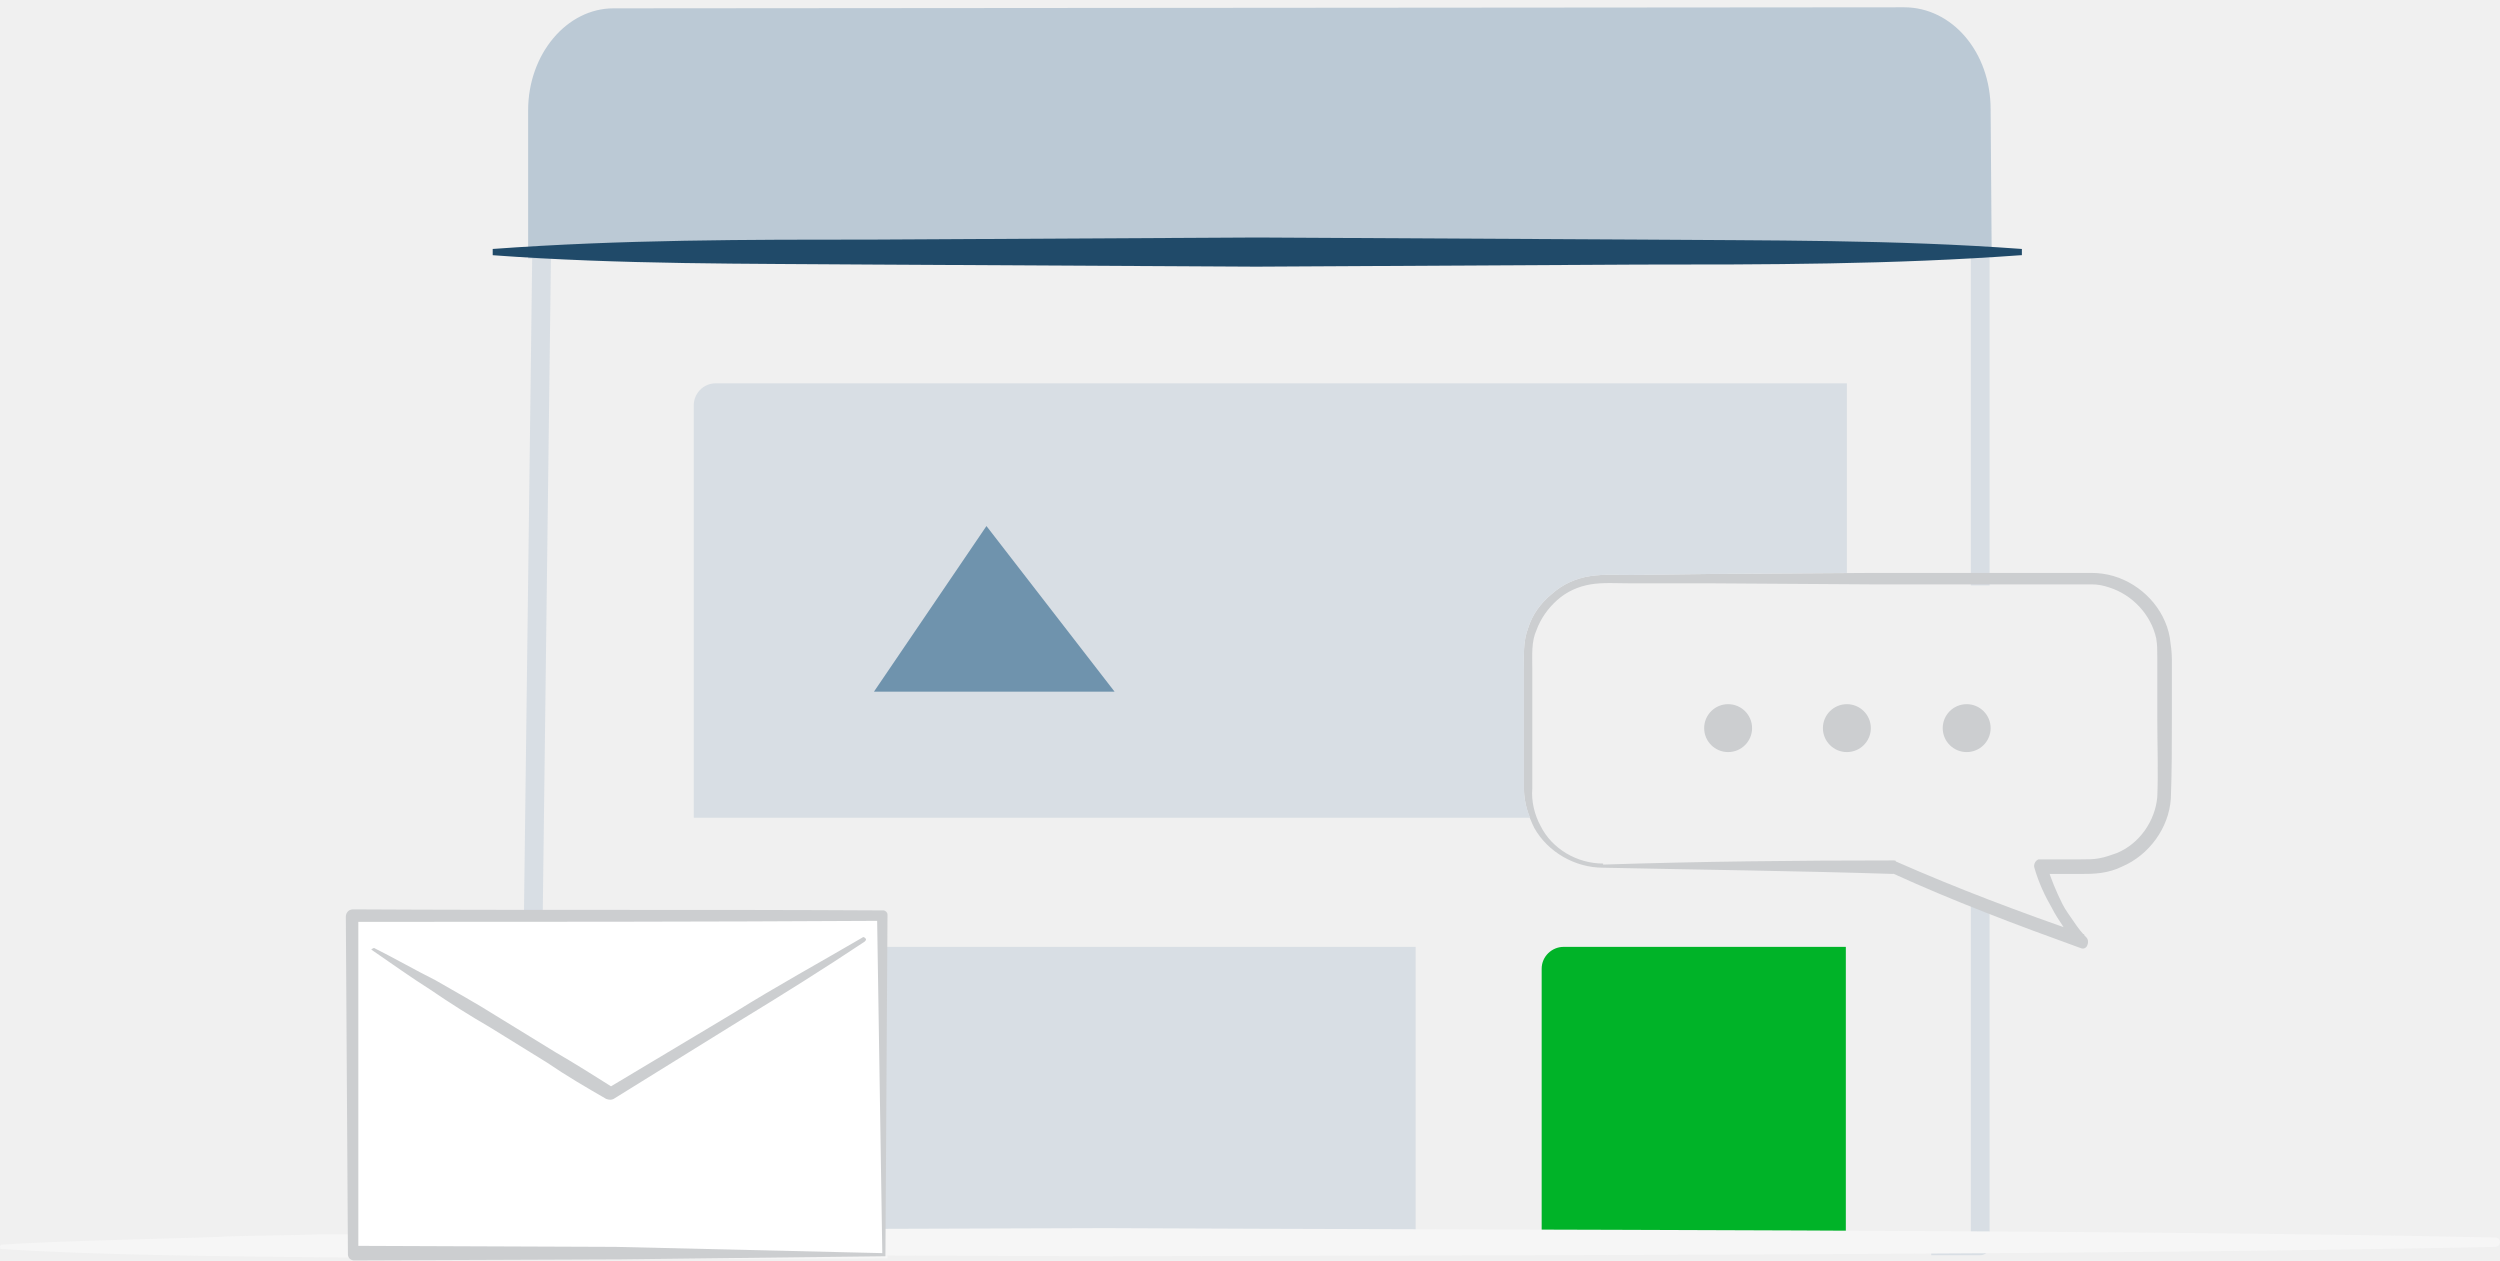
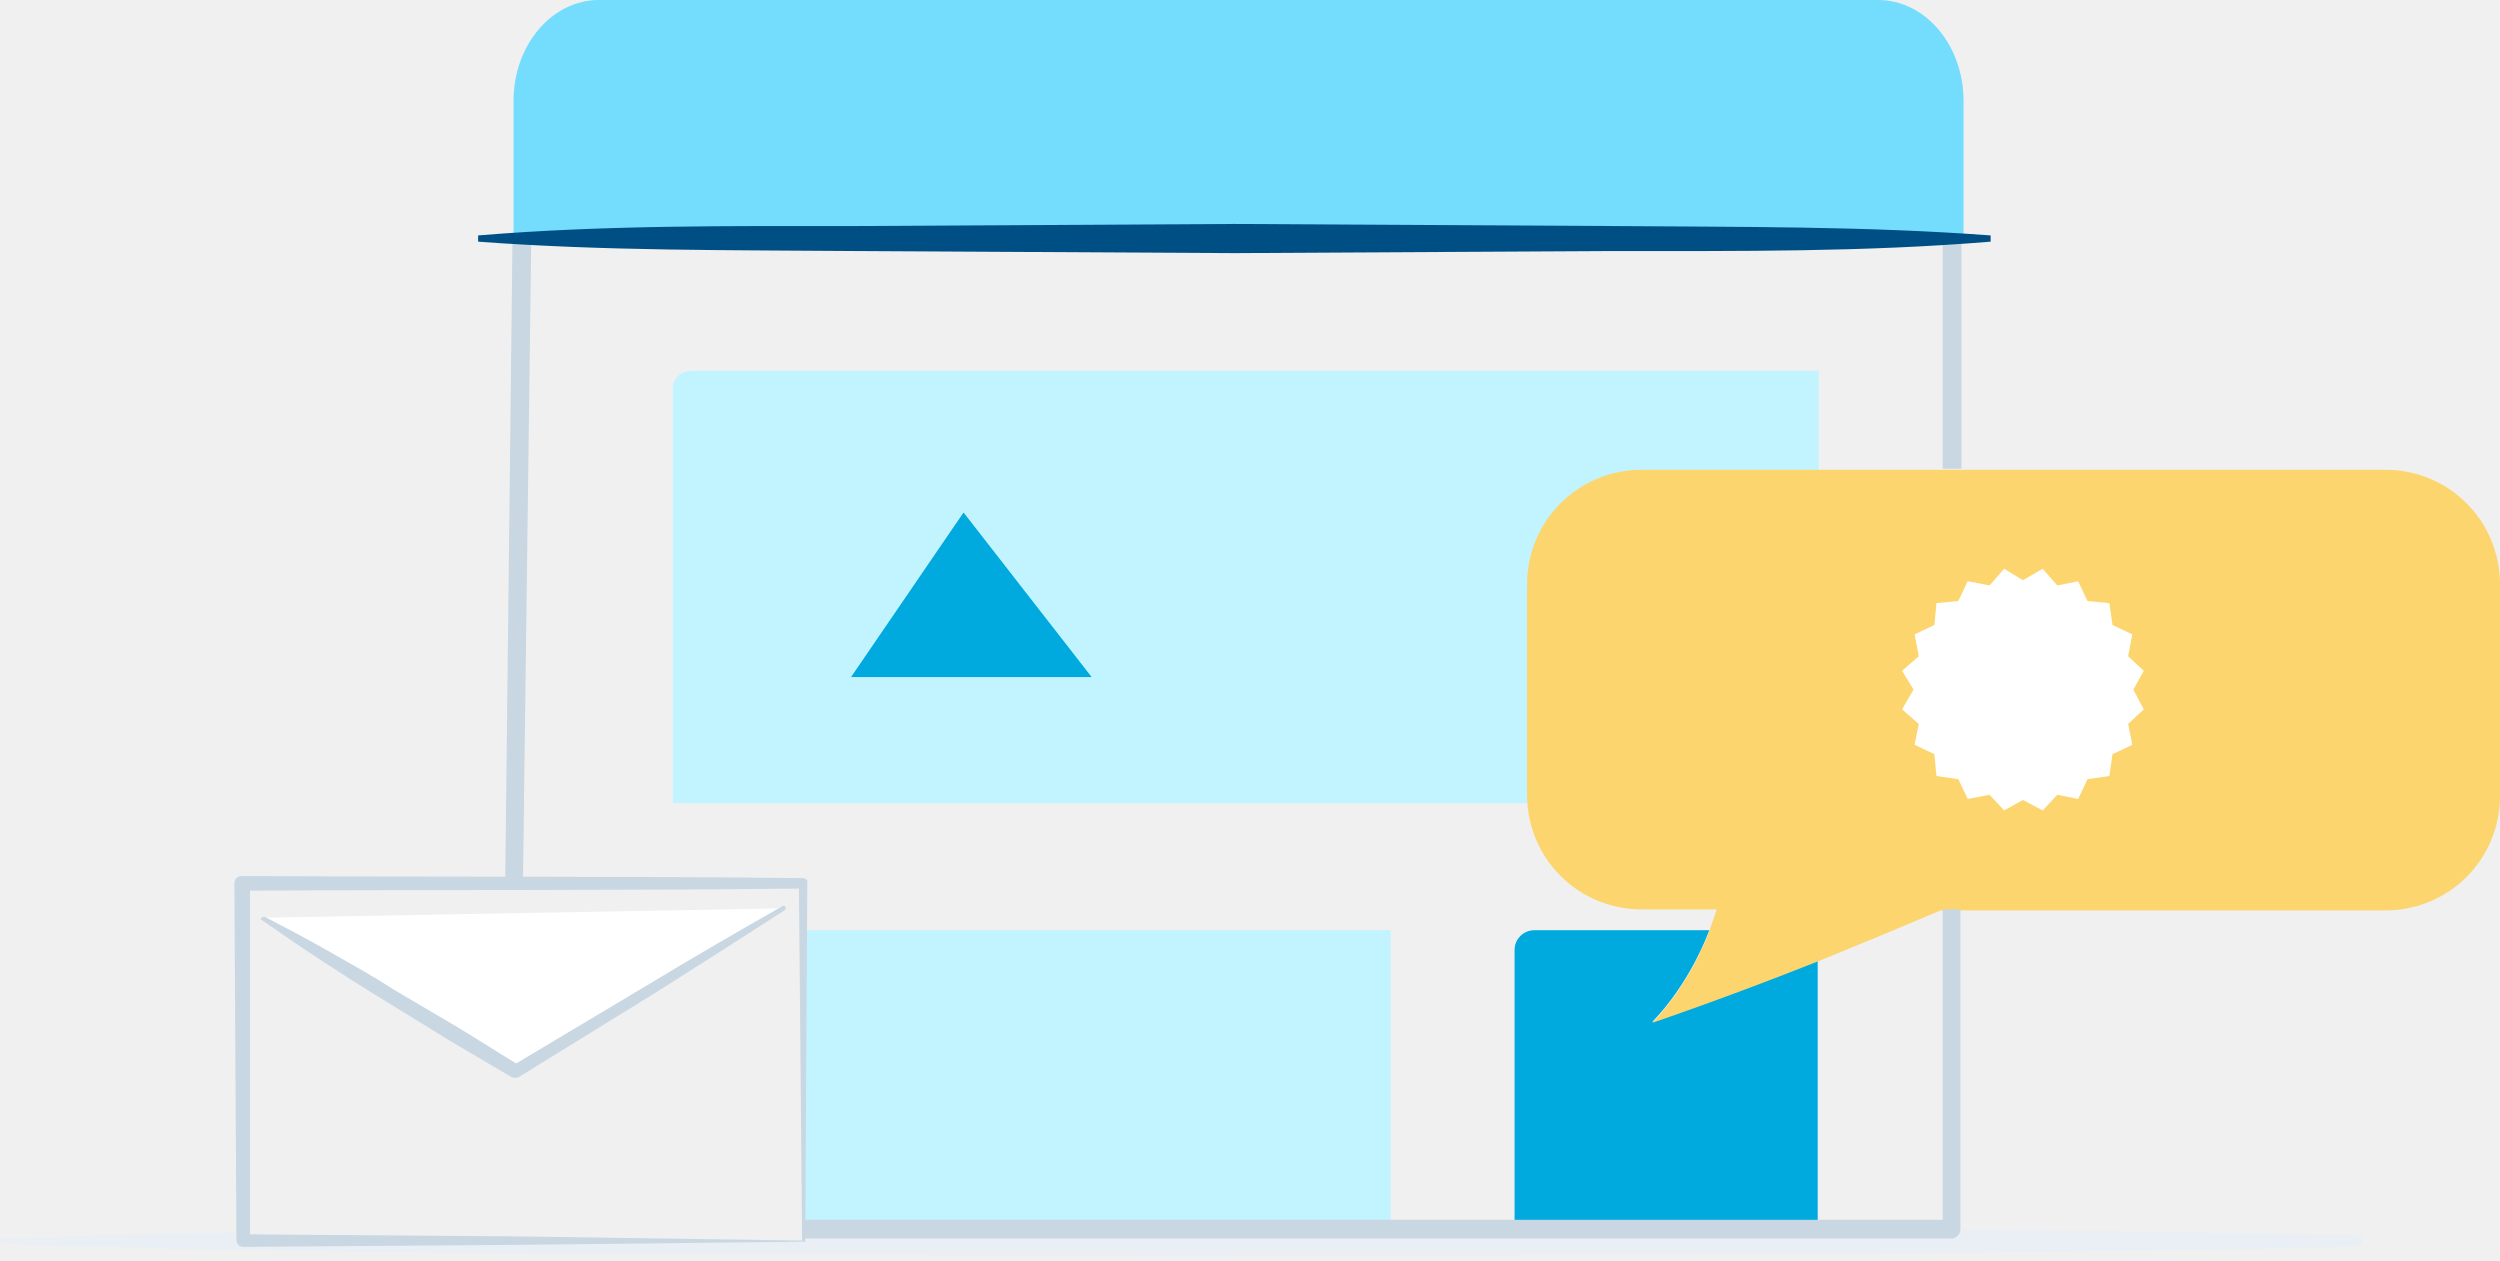
- <svg xmlns="http://www.w3.org/2000/svg" id="wordAds" viewBox="0 0 240 121">
-   <style>.st0{fill:#D8DEE4}.st1{fill:#00b328}.st2{fill:#CCCED0}.st3{fill:#6F93AD}.st4{fill:#F6F6F6}.st5{fill:#BBC9D5}.st6{fill:#204A69}.st7{fill:#fff}</style>
-   <path class="st0" d="M51.1 23.9l-.8 63.8 1.8.3.8-64.1h-1.8zM189.2 23.6v32.6h1.8V23.5c-.6 0-1.2 0-1.8.1zM189.2 86.1v32.6h-3.8v1.8h4.7c.5 0 .9-.4.9-.9V87c-.6-.3-1.2-.7-1.8-.9zM84.8 90.9c0 9.6.2 19.1.1 28.7h51V90.9H84.8z" />
-   <path class="st1" d="M177.2 119.6H148V93c0-1.2 1-2.1 2.1-2.1h27.1v28.7z" />
-   <path class="st2" d="M153.9 83c9.3-.3 18.6-.4 27.9-.4.1 0 .2 0 .2.1 5.9 2.6 12 4.9 18.1 7l-.6 1c-.5-.5-1-1.1-1.4-1.7-.4-.6-.8-1.2-1.1-1.8-.7-1.2-1.3-2.5-1.7-3.9-.1-.3.1-.7.4-.8h4c.7 0 1.3 0 1.8-.1.6-.1 1.1-.3 1.7-.5 2.2-.9 3.7-3.1 3.9-5.4.1-2.4 0-5.1 0-7.6v-5.8c0-.7 0-1.2-.1-1.8-.5-2.3-2.3-4.2-4.5-4.9-.6-.2-1.1-.3-1.7-.3h-21.2l-15.4-.1h-7.7c-1.3 0-2.6-.1-3.8.1-1.2.2-2.3.7-3.2 1.5-.9.8-1.6 1.8-2 2.9-.5 1.1-.4 2.4-.4 3.7v11.5c-.1 1.2.2 2.5.8 3.6 1.1 2.2 3.5 3.6 6 3.6v.1zm0 .3c-2.7 0-5.3-1.5-6.6-3.8-.6-1.2-1-2.5-1-3.8V64.2c0-1.2-.1-2.6.4-3.9.4-1.3 1.2-2.4 2.3-3.3 1-.9 2.3-1.5 3.7-1.7 1.4-.2 2.6-.1 3.9-.1l7.7-.1 15.4-.1H200.8c.7 0 1.4.1 2.1.3 2.7.8 4.9 3.1 5.4 5.9.1.7.2 1.4.2 2.1V69c0 2.6 0 5.1-.1 7.7-.2 2.8-2.1 5.4-4.7 6.5-.6.3-1.3.5-2 .6-.7.1-1.4.1-2 .1h-3.8l.6-.8c.4 1.3.9 2.5 1.5 3.7.3.6.7 1.1 1.1 1.7s.8 1.1 1.2 1.5c.2.2.2.6 0 .9-.2.2-.4.2-.6.1-6.1-2.2-12.2-4.5-18.1-7.2l.2.1c-9.3-.3-18.6-.4-27.9-.6z" />
-   <path class="st0" d="M146.3 75.7V64.2c0-1.2-.1-2.6.4-3.9.4-1.3 1.2-2.4 2.3-3.3 1-.9 2.3-1.5 3.7-1.7 1.4-.2 2.6-.1 3.9-.1l7.7-.1 13-.1V36.8H68.7c-1.2 0-2.1 1-2.1 2.1v39.6h80.3c-.4-.9-.6-1.9-.6-2.8z" />
-   <circle class="st2" cx="188.8" cy="69.9" r="2.3" />
-   <circle class="st2" cx="177.3" cy="69.9" r="2.3" />
-   <circle class="st2" cx="165.9" cy="69.9" r="2.3" />
-   <path class="st3" d="M83.9 66.4l10.8-15.9L107 66.4z" />
-   <path class="st4" d="M239.5 118.8c-37.9-.8-95.5-.7-133.4-.9l-30.7.1c0 .8 0 1.7-.1 2.5l30.8.1c37.9-.1 95.5-.1 133.4-.9.3 0 .5-.2.5-.5 0-.2-.2-.4-.5-.4z" />
-   <path class="st5" d="M50.7 24.8V10.6c0-5.4 3.7-9.8 8.2-9.8L182.8.7c4.6 0 8.3 4.3 8.3 9.8l.1 13.7-140.5.6z" />
-   <path class="st6" d="M194 24.5c-12.3.9-24.5.9-36.7.9l-36.7.2-36.6-.2c-12.3-.1-24.5 0-36.7-.9v-.6C59.6 23 71.8 23 84 23l36.7-.2 36.7.2c12.3.1 24.5 0 36.7.9v.6z" />
-   <path class="st4" d="M85.2 118.6c-9.8-.1-17.5-.1-27.4-.2l-27.2.1c-2.7.1-5.7.1-8.9.2 0 .1-16.8.4-21.6.8 0 0-.1.1-.1.2s0 .2.1.2c9.1.6 21.5.7 30.5.8l27.2.2c9.8-.1 17.6 0 27.4-.1v-2.2z" />
-   <g>
-     <path class="st7" d="M84.9 120.4H34L33.9 88h50.9z" />
-     <path class="st2" d="M85 120.6l-25.4.3-25.6.1c-.3 0-.6-.2-.6-.6L33.2 88c0-.3.2-.7.7-.7 17 .1 33.9 0 50.9.1.2 0 .4.2.4.4l-.2 32.8zm-.3-.3L84.2 88l.4.4c-17 .1-33.9.1-50.9.1l.7-.7v32.4l-.6-.6 25.3.1 25.6.6z" />
-     <path class="st7" d="M35.9 91.1l23 13.9L83 90.2" />
-     <path class="st2" d="M35.9 91c2 1 3.9 2.1 5.9 3.1 1.9 1.1 3.9 2.2 5.8 3.4l5.7 3.5c1.9 1.1 3.8 2.3 5.7 3.5h-.7l12.2-7.3c4-2.5 8.2-4.8 12.3-7.2.1-.1.2 0 .3.1.1.1 0 .2-.1.3-3.9 2.6-7.9 5.1-12 7.6l-12.1 7.5c-.2.1-.4.1-.7 0-1.9-1.1-3.8-2.2-5.7-3.5L47 98.6c-1.9-1.1-3.8-2.3-5.7-3.6-1.9-1.2-3.7-2.5-5.6-3.8 0 0-.1-.1 0-.1l.2-.1z" />
-   </g>
+ <svg xmlns="http://www.w3.org/2000/svg" id="wordAds" x="0px" y="0px" viewBox="0 0 240 121">
+   <path fill="#E9EFF4" d="M226.3,118.6c-37.7-0.8-75.4-0.7-113-0.9l-36.1,0.1c0,0.3,0,0.6,0,0.9c0,0.2-0.2,0.4-0.4,0.4 c-3.8-0.2-7.6-0.2-11.4-0.2c-13.8,0-27.6-0.3-41.4-0.3c-0.2,0-0.3-0.1-0.3-0.3c0,0,0,0,0,0c-7.8,0.1-15.6,0.3-23.4,0.6 c-0.1,0-0.2,0.1-0.2,0.3c0,0.1,0.1,0.2,0.2,0.2c18.8,0.7,37.7,0.8,56.5,1l56.5,0.2c37.7-0.1,75.4-0.1,113-0.9c0.3,0,0.5-0.2,0.5-0.5 C226.8,118.8,226.6,118.6,226.3,118.6L226.3,118.6z" />
+   <path fill="#C2F4FF" d="M66.4,35.6h108.2l0,0v41.5l0,0h-110l0,0V37.5C64.5,36.4,65.3,35.6,66.4,35.6z" />
+   <path fill="#00A9DE" d="M164.1,89.3h-16.8c-1,0-1.9,0.8-1.9,1.9l0,0v26.7h29.1V92.2c-8.8,3.5-15.9,5.9-15.9,5.9S161.9,95,164.1,89.3z" />
+   <path fill="#FCD56E" d="M229,45.1h-71.4c-6.1,0-11,4.9-11,11v20.2c0,6.1,4.9,11,11,11h7.2c-0.2,0.7-0.5,1.4-0.7,2.1 c-2.2,5.7-5.5,8.8-5.5,8.8s7.1-2.4,15.9-5.9c3.7-1.5,7.8-3.2,11.8-4.9H229c6.1,0,11-4.9,11-11V56.1C240,50,235.1,45.1,229,45.1z" />
+   <polygon fill="#C2F4FF" points="77.1,89.3 77.2,117.9 133.5,117.9 133.5,89.3 " />
+   <path fill="#C8D7E2" d="M77.1,84.3L77.1,84.3c-18-0.2-35.9-0.1-53.9-0.2l0,0c-0.4,0-0.7,0.3-0.7,0.7c0,0,0,0,0,0l0.2,34.3l0,0 c0,0.3,0.3,0.6,0.6,0.6c0,0,0,0,0,0l27.1-0.2l26.8-0.3h0.1l0.2-34.4C77.6,84.6,77.4,84.3,77.1,84.3C77.1,84.3,77.1,84.3,77.1,84.3z  M50.1,118.7l-26.1-0.2l0-33c17.6-0.1,35.1,0,52.7-0.2L77,119v0.1L50.1,118.7z" />
+   <polyline fill="#FFFFFF" points="25.3,88.1 49.5,102.8 75.2,87.2 " />
+   <path fill="#C8D7E2" d="M25.4,88c2.1,1.1,4.2,2.2,6.3,3.4s4.1,2.3,6.1,3.6l6.1,3.6c2,1.2,4,2.5,6,3.7h-0.7l12.9-7.7 c4.3-2.6,8.6-5.1,13-7.6c0.1-0.1,0.3,0,0.3,0.1c0.1,0.1,0,0.2-0.1,0.3c-4.2,2.7-8.4,5.4-12.7,8.1l-12.8,7.9c-0.2,0.1-0.5,0.1-0.7,0 c-2-1.2-4.1-2.4-6.1-3.6l-6-3.7c-2-1.2-4-2.5-6-3.8c-2-1.3-3.9-2.6-5.9-4c-0.1,0-0.1-0.1,0-0.2C25.3,88,25.3,88,25.4,88L25.4,88z" />
+   <polygon fill="#00A9DE" points="81.7,65 92.5,49.2 104.8,65 " />
+   <polygon fill="#FFFFFF" points="194.2,55.7 196.1,54.6 197.5,56.2 199.5,55.8 200.4,57.7 202.5,57.9 202.8,60 204.7,60.9 204.3,63  205.8,64.4 204.8,66.2 205.8,68.1 204.3,69.5 204.7,71.5 202.8,72.4 202.5,74.5 200.4,74.8 199.5,76.7 197.5,76.3 196.1,77.8  194.2,76.8 192.4,77.8 191,76.3 188.9,76.7 188,74.8 185.9,74.5 185.7,72.4 183.8,71.5 184.2,69.5 182.6,68.1 183.7,66.2  182.6,64.4 184.2,63 183.8,60.9 185.7,60 185.9,57.9 188,57.7 188.9,55.8 191,56.2 192.4,54.6 " />
+   <polygon fill="#C8D7E2" points="48.5,84.8 50.2,84.8 51,22.9 49.2,22.9 " />
+   <rect x="186.5" y="22.9" fill="#C8D7E2" width="1.8" height="22.1" />
+   <path fill="#C8D7E2" d="M186.5,87.3v29.8H77.1c0,0.6,0.1,1.2,0,1.8h110.2c0.5,0,0.9-0.4,0.9-0.9V87.3H186.5z" />
+   <path fill="#74DCFC" d="M49.3,23.2V9.7c0-5.4,3.7-9.7,8.2-9.7h122.8c4.5,0,8.2,4.3,8.2,9.7v13.5H49.3z" />
+   <path fill="#004F84" d="M191.1,23.2c-12.1,1-24.2,0.9-36.3,0.9l-36.3,0.2l-36.3-0.2c-12.1-0.1-24.2,0-36.3-0.9v-0.6 c12.1-1,24.2-0.9,36.3-0.9l36.3-0.2l36.3,0.2c12.1,0.1,24.2,0,36.3,0.9V23.2z" />
</svg>
